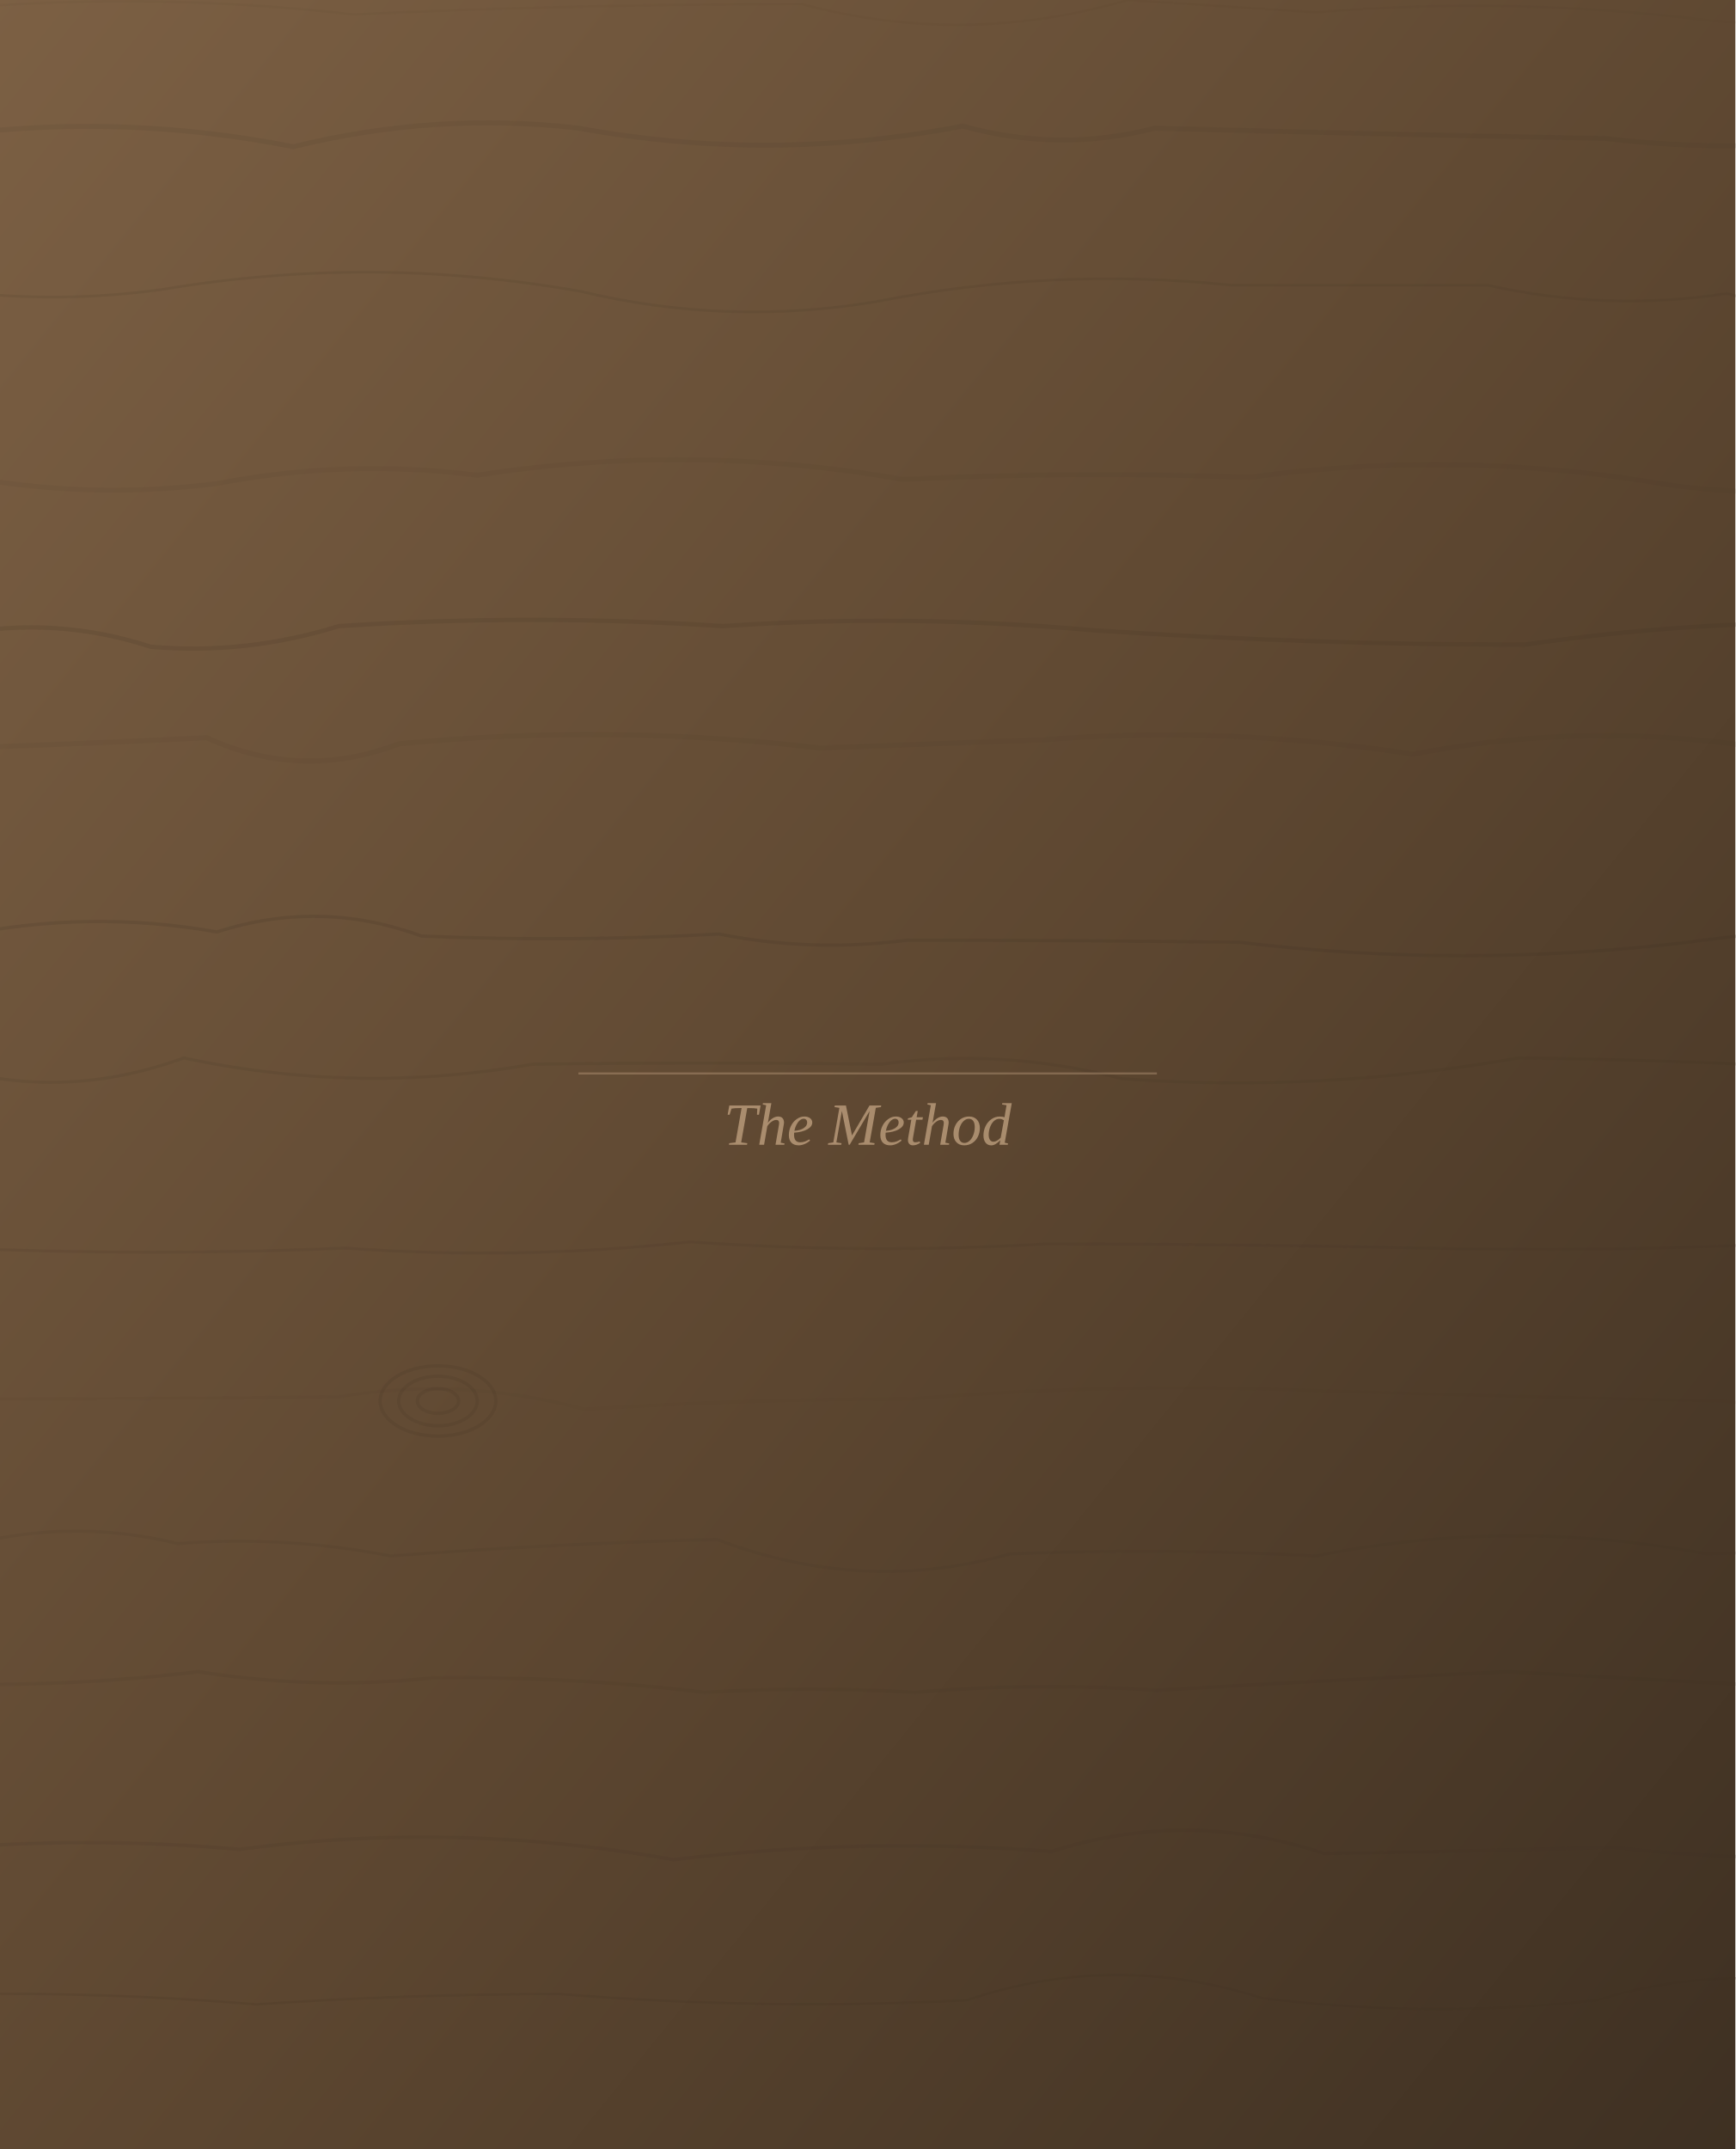
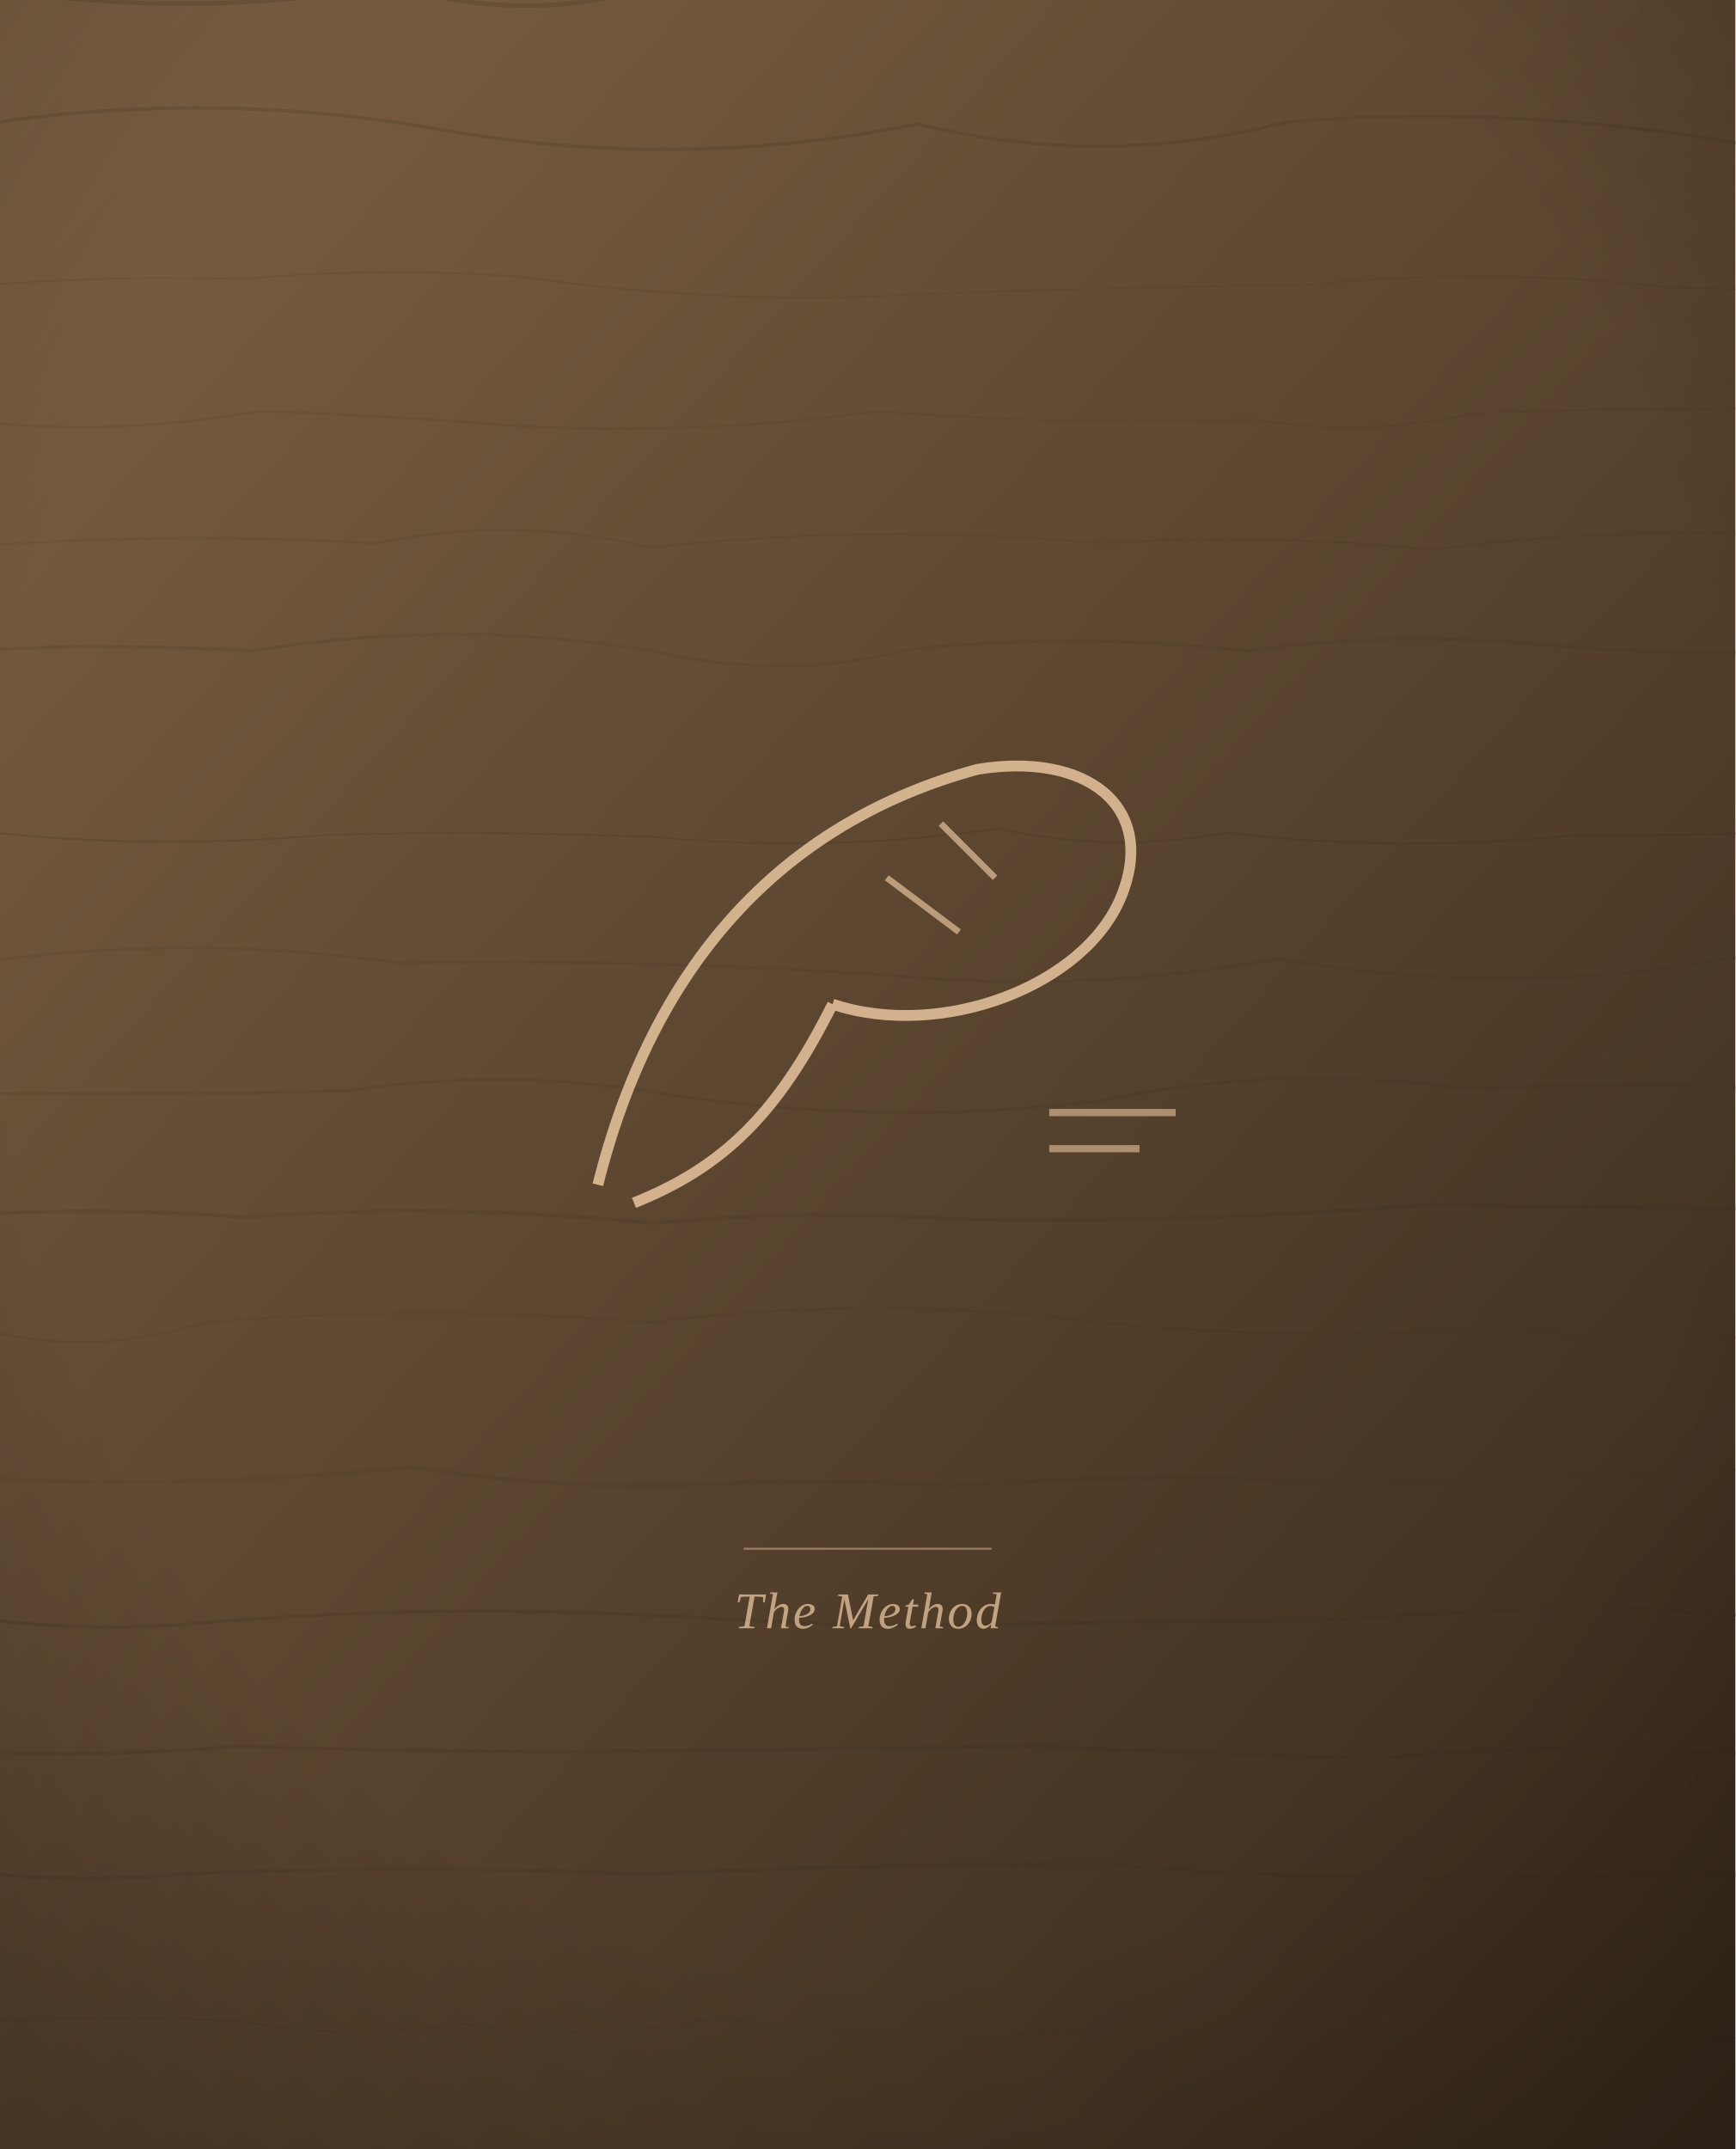
<svg xmlns="http://www.w3.org/2000/svg" width="840" height="1040" viewBox="0 0 840 1040">
  <defs>
-     <linearGradient id="g" x1="0" y1="0" x2="1" y2="1">
+     <linearGradient id="g" x1="0" y1="0" x2="0.9" y2="1">
      <stop offset="0" stop-color="#7c6044" />
-       <stop offset="0.55" stop-color="#5c4630" />
-       <stop offset="1" stop-color="#3e3022" />
+       <stop offset="0.5" stop-color="#5c4630" />
+       <stop offset="1" stop-color="#382a1c" />
    </linearGradient>
+     <radialGradient id="v" cx="0.5" cy="0.42" r="0.9">
+       <stop offset="0.55" stop-color="#000" stop-opacity="0" />
+       <stop offset="1" stop-color="#000" stop-opacity="0.35" />
+     </radialGradient>
  </defs>
  <rect width="840" height="1040" fill="url(#g)" />
  <g>
-     <path d="M -20 4 Q 75 -4 171 7 Q 279 2 388 2 Q 467 23 546 -0 Q 592 3 637 6 Q 732 -2 828 10 Q 888 15 947 -1" fill="none" stroke="#3e3022" stroke-opacity="0.05" stroke-width="1.2" />
-     <path d="M -20 65 Q 61 55 142 71 Q 211 54 280 62 Q 373 79 466 61 Q 513 74 559 62 Q 668 65 777 67 Q 844 75 912 65" fill="none" stroke="#3e3022" stroke-opacity="0.09" stroke-width="2.4" />
-     <path d="M -20 141 Q 29 147 79 140 Q 180 123 281 141 Q 352 158 424 146 Q 510 129 596 138 Q 658 138 720 138 Q 778 151 836 142 Q 901 161 965 137" fill="none" stroke="#3e3022" stroke-opacity="0.11" stroke-width="1.3" />
-     <path d="M -20 230 Q 42 242 105 234 Q 168 222 231 230 Q 334 214 437 232 Q 521 228 605 231 Q 707 217 810 235 Q 878 243 947 234" fill="none" stroke="#3e3022" stroke-opacity="0.07" stroke-width="2.4" />
-     <path d="M -20 307 Q 27 298 73 313 Q 119 317 164 303 Q 257 297 350 303 Q 439 297 529 305 Q 634 312 738 312 Q 847 296 956 304" fill="none" stroke="#3e3022" stroke-opacity="0.14" stroke-width="2.1" />
-     <path d="M -20 362 Q 40 360 100 357 Q 146 378 193 360 Q 295 350 397 362 Q 451 360 505 358 Q 594 351 684 365 Q 761 350 839 360 Q 916 376 993 360" fill="none" stroke="#3e3022" stroke-opacity="0.07" stroke-width="2.5" />
-     <path d="M -20 453 Q 43 440 105 451 Q 155 435 204 453 Q 276 456 348 452 Q 393 461 439 455 Q 519 455 600 456 Q 708 469 817 456 Q 888 446 959 452" fill="none" stroke="#3e3022" stroke-opacity="0.16" stroke-width="1.6" />
-     <path d="M -20 518 Q 34 532 89 512 Q 173 530 258 515 Q 342 514 427 515 Q 485 507 543 522 Q 639 529 735 512 Q 825 513 915 519" fill="none" stroke="#3e3022" stroke-opacity="0.11" stroke-width="1.5" />
-     <path d="M -20 604 Q 74 608 167 604 Q 251 610 334 601 Q 420 607 506 602 Q 597 602 688 604 Q 773 606 858 602 Q 944 604 1030 600" fill="none" stroke="#3e3022" stroke-opacity="0.12" stroke-width="1.4" />
-     <path d="M -20 677 Q 72 677 164 676 Q 223 666 283 682 Q 362 677 441 677 Q 539 669 637 673 Q 735 676 834 678 Q 933 689 1031 681" fill="none" stroke="#3e3022" stroke-opacity="0.05" stroke-width="1.6" />
-     <path d="M -20 749 Q 33 734 86 747 Q 138 743 189 753 Q 268 747 347 745 Q 418 772 489 752 Q 563 749 637 753 Q 731 734 826 752 Q 894 750 963 746" fill="none" stroke="#3e3022" stroke-opacity="0.09" stroke-width="1.5" />
-     <path d="M -20 815 Q 38 816 96 809 Q 153 818 209 812 Q 275 811 341 819 Q 392 816 443 819 Q 501 814 560 818 Q 645 813 730 809 Q 804 813 877 817" fill="none" stroke="#3e3022" stroke-opacity="0.08" stroke-width="1.7" />
-     <path d="M -20 894 Q 48 889 116 895 Q 221 881 326 900 Q 417 889 509 896 Q 575 875 641 897 Q 711 896 781 894 Q 884 906 988 889" fill="none" stroke="#3e3022" stroke-opacity="0.12" stroke-width="1.7" />
-     <path d="M -20 965 Q 52 964 124 970 Q 198 965 271 965 Q 370 973 468 968 Q 539 944 611 967 Q 692 977 773 968 Q 825 952 878 960" fill="none" stroke="#3e3022" stroke-opacity="0.14" stroke-width="1.2" />
-     <ellipse cx="212" cy="678" rx="10" ry="6" fill="none" stroke="#3e3022" stroke-opacity="0.14" stroke-width="1.6" />
-     <ellipse cx="212" cy="678" rx="19" ry="12" fill="none" stroke="#3e3022" stroke-opacity="0.14" stroke-width="1.6" />
-     <ellipse cx="212" cy="678" rx="28" ry="17" fill="none" stroke="#3e3022" stroke-opacity="0.14" stroke-width="1.6" />
+     <path d="M -20 -8 Q 85 11 191 -7 Q 253 12 315 -6 Q 430 4 545 -11 Q 637 -22 728 -10 Q 826 -24 924 -6" fill="none" stroke="#382a1c" stroke-opacity="0.19" stroke-width="2.1" />
+     <path d="M -20 62 Q 98 42 215 63 Q 330 83 444 60 Q 534 82 623 59 Q 725 51 828 67 Q 889 79 951 58" fill="none" stroke="#382a1c" stroke-opacity="0.17" stroke-width="1.7" />
+     <path d="M -20 139 Q 49 133 117 135 Q 185 129 253 134 Q 330 145 407 144 Q 519 139 631 138 Q 719 129 807 139 Q 918 143 1028 141" fill="none" stroke="#382a1c" stroke-opacity="0.10" stroke-width="0.9" />
+     <path d="M -20 203 Q 52 212 125 199 Q 187 201 248 206 Q 337 211 425 199 Q 517 206 608 203 Q 660 212 713 200 Q 825 196 937 199" fill="none" stroke="#382a1c" stroke-opacity="0.10" stroke-width="1.1" />
+     <path d="M -20 265 Q 81 257 182 263 Q 249 249 315 265 Q 424 253 533 263 Q 613 258 693 266 Q 785 254 877 260" fill="none" stroke="#382a1c" stroke-opacity="0.10" stroke-width="1.2" />
+     <path d="M -20 315 Q 52 311 123 315 Q 219 299 316 315 Q 379 330 442 314 Q 523 306 604 315 Q 670 306 736 311 Q 838 321 941 311" fill="none" stroke="#382a1c" stroke-opacity="0.12" stroke-width="1.6" />
+     <path d="M -20 401 Q 69 412 158 404 Q 237 402 316 405 Q 399 413 483 401 Q 538 413 594 403 Q 679 413 764 404 Q 861 405 959 397" fill="none" stroke="#382a1c" stroke-opacity="0.17" stroke-width="1.0" />
+     <path d="M -20 467 Q 87 451 193 466 Q 312 464 432 472 Q 525 481 619 464 Q 733 484 847 462 Q 924 462 1001 465" fill="none" stroke="#382a1c" stroke-opacity="0.11" stroke-width="1.4" />
+     <path d="M -20 529 Q 74 530 167 528 Q 246 516 325 530 Q 428 545 531 533 Q 621 514 710 527 Q 798 523 885 528" fill="none" stroke="#382a1c" stroke-opacity="0.13" stroke-width="1.5" />
+     <path d="M -20 588 Q 49 584 119 589 Q 217 582 316 592 Q 389 585 462 590 Q 577 592 691 583 Q 798 585 905 585" fill="none" stroke="#382a1c" stroke-opacity="0.14" stroke-width="1.8" />
+     <path d="M -20 640 Q 39 659 99 640 Q 207 631 314 640 Q 410 628 505 637 Q 612 650 720 643 Q 831 653 942 641" fill="none" stroke="#382a1c" stroke-opacity="0.10" stroke-width="1.2" />
+     <path d="M -20 715 Q 90 721 199 710 Q 263 720 326 719 Q 394 715 461 719 Q 560 712 660 718 Q 745 717 830 711 Q 883 713 935 716" fill="none" stroke="#382a1c" stroke-opacity="0.10" stroke-width="2.0" />
+     <path d="M -20 782 Q 41 791 103 785 Q 201 777 299 781 Q 361 784 422 787 Q 532 785 642 784 Q 711 780 780 777 Q 884 788 989 777" fill="none" stroke="#382a1c" stroke-opacity="0.19" stroke-width="1.7" />
+     <path d="M -20 847 Q 48 851 115 845 Q 233 849 351 847 Q 427 846 503 845 Q 586 849 669 851 Q 747 843 824 848 Q 921 851 1017 846" fill="none" stroke="#382a1c" stroke-opacity="0.16" stroke-width="1.7" />
+     <path d="M -20 905 Q 34 912 89 907 Q 199 902 310 907 Q 422 902 534 902 Q 638 911 742 908 Q 848 907 954 907" fill="none" stroke="#382a1c" stroke-opacity="0.16" stroke-width="1.8" />
+     <path d="M -20 979 Q 48 975 116 978 Q 169 988 221 979 Q 285 989 348 976 Q 435 991 523 983 Q 620 979 717 982 Q 826 995 934 976" fill="none" stroke="#382a1c" stroke-opacity="0.09" stroke-width="1.0" />
  </g>
-   <g opacity="0.55">
-     <rect x="280" y="519" width="280" height="1" fill="#e7c49f" opacity="0.5" />
-     <text x="420" y="554" text-anchor="middle" font-family="Georgia, 'Times New Roman', serif" font-style="italic" font-size="29" fill="#e7c49f">The Method</text>
+   <rect width="840" height="1040" fill="url(#v)" />
+   <g opacity="0.85" transform="translate(202 250) scale(4.37)">
+     <path d="M20 74 C26 50 40 34 62 28 C74 26 82 32 78 42 C74 52 58 58 46 54" fill="none" stroke="#e7c49f" stroke-width="1.2" />
+     <path d="M46 54 C40 66 34 72 24 76" fill="none" stroke="#e7c49f" stroke-width="1.2" />
+     <path d="M58 34 L64 40 M52 40 L60 46" stroke="#e7c49f" stroke-width="0.7" opacity="0.8" />
+     <path d="M70 66 H84 M70 70 H80" stroke="#e7c49f" stroke-width="0.8" opacity="0.7" />
+   </g>
+   <g opacity="0.75">
+     <rect x="360" y="749" width="120" height="1" fill="#e7c49f" opacity="0.6" />
+     <text x="420" y="788" text-anchor="middle" font-family="Georgia, 'Times New Roman', serif" font-style="italic" font-size="25" fill="#e7c49f" letter-spacing="1">The Method</text>
  </g>
</svg>
